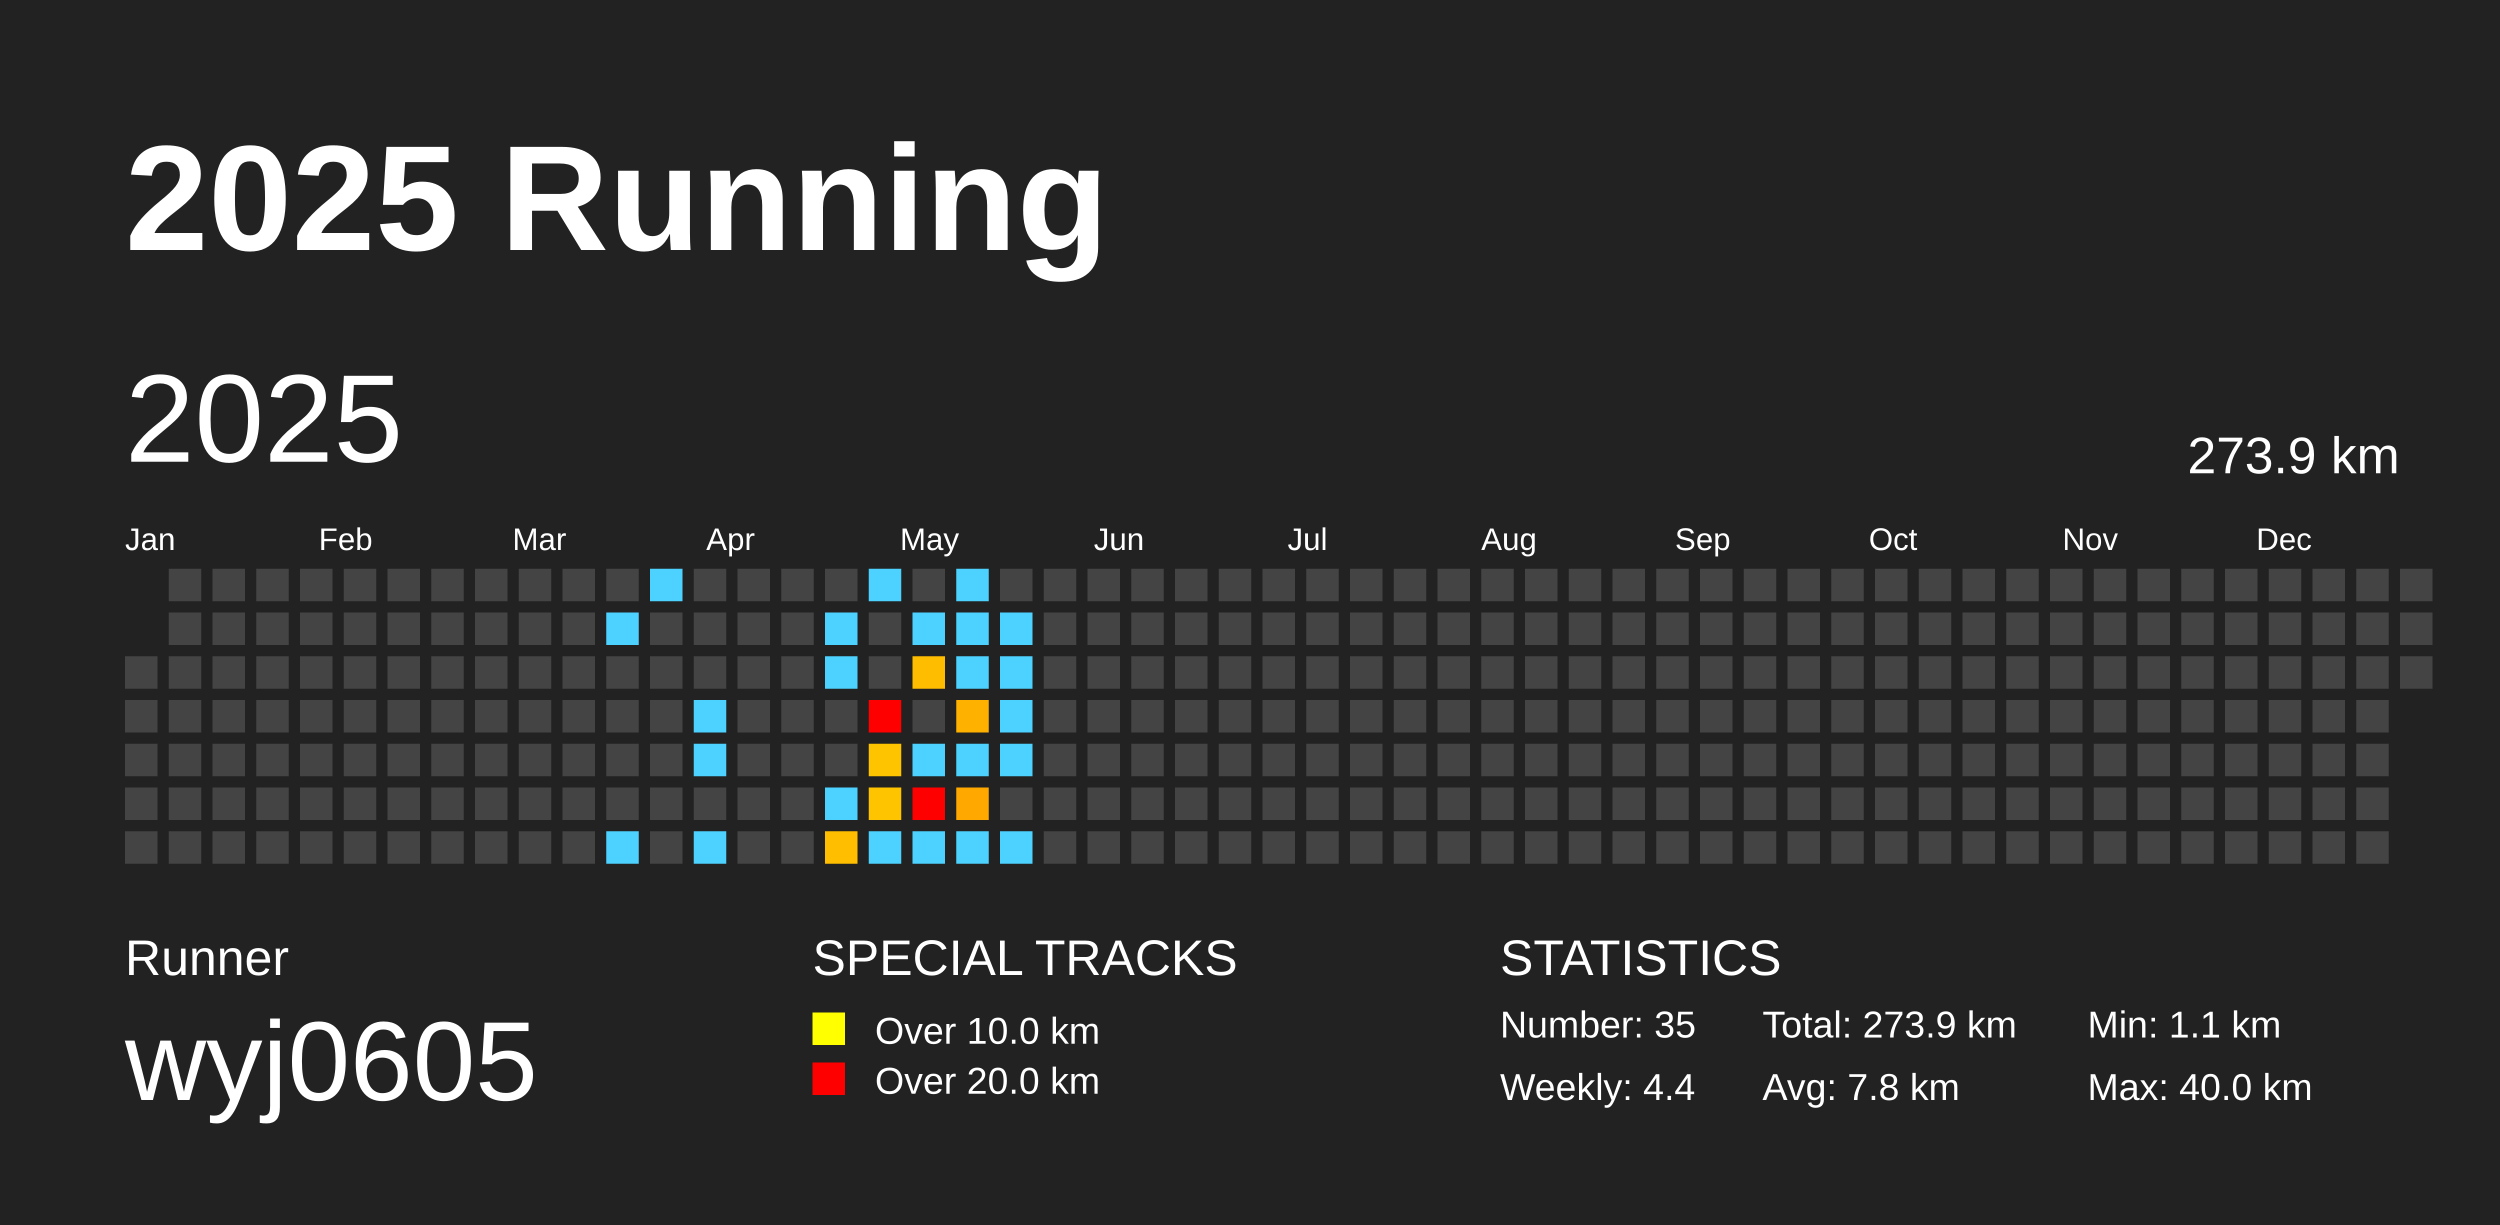
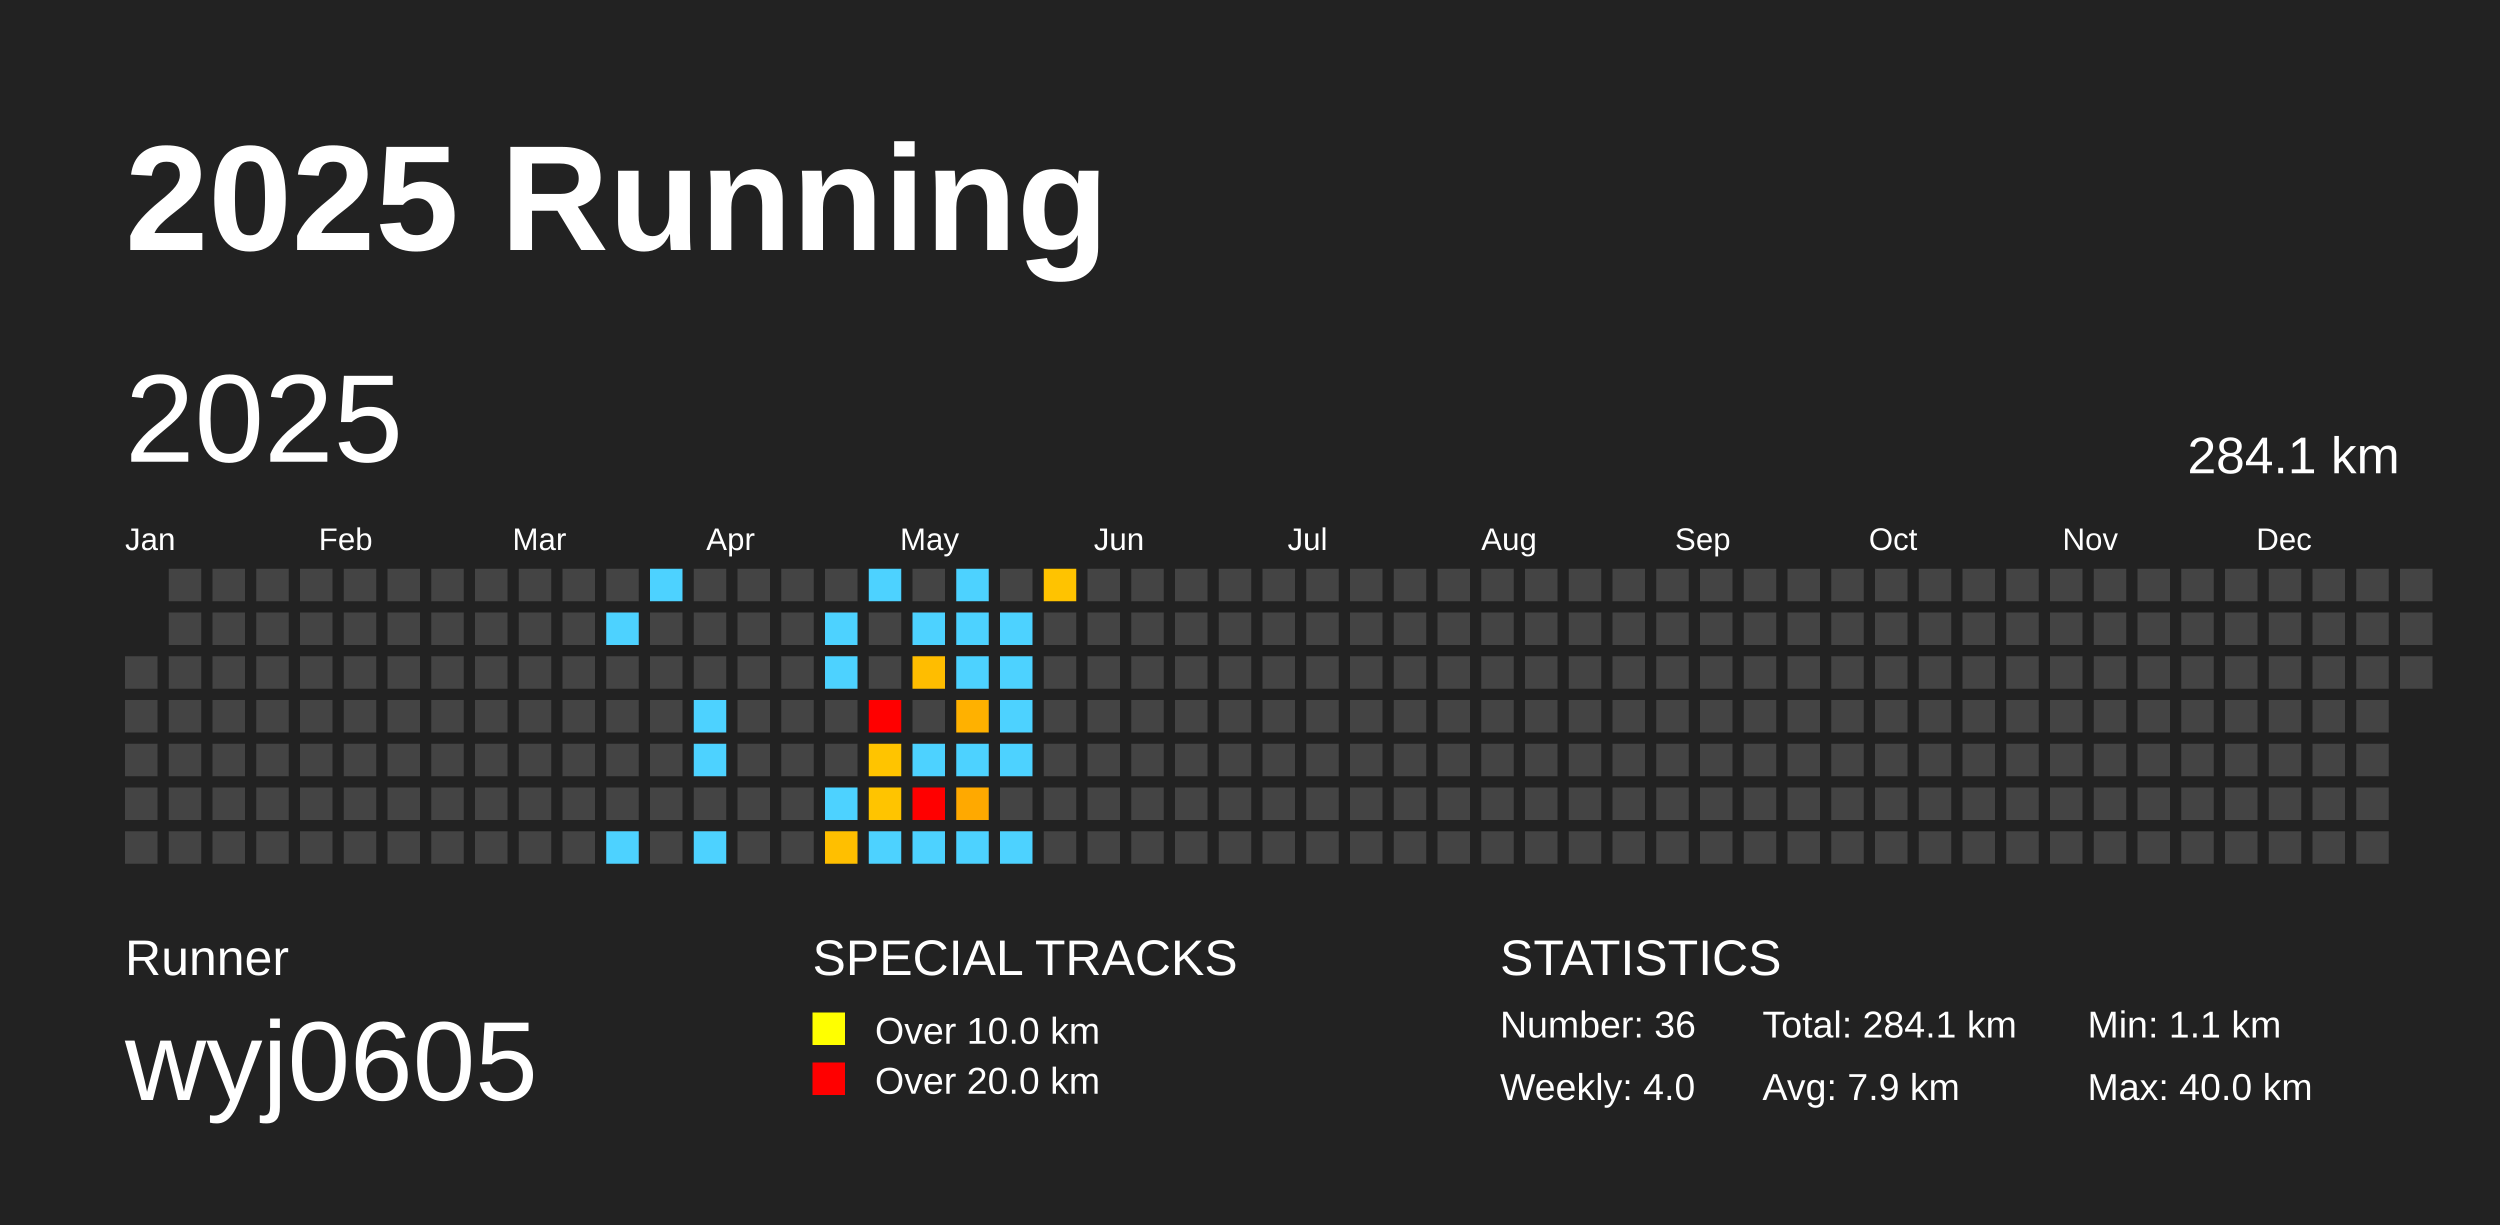
<svg xmlns="http://www.w3.org/2000/svg" baseProfile="full" height="98mm" version="1.1" viewBox="0,0,200,98" width="200mm">
  <defs />
  <rect fill="#222222" height="98" width="200" x="0" y="0" />
  <text fill="#FFFFFF" style="font-size:12px; font-family:Arial; font-weight:bold;" x="10" y="20">2025 Running</text>
  <text fill="#FFFFFF" style="font-size:4px; font-family:Arial" x="10" y="78">Runner</text>
  <text fill="#FFFFFF" style="font-size:9px; font-family:Arial" x="10" y="88">wyj0605</text>
  <text fill="#FFFFFF" style="font-size:4px; font-family:Arial" x="65" y="78">SPECIAL TRACKS</text>
  <rect fill="yellow" height="2.6" width="2.6" x="65" y="81" />
  <text fill="#FFFFFF" style="font-size:3px; font-family:Arial" x="70" y="83.5">Over 10.0 km</text>
  <rect fill="red" height="2.6" width="2.6" x="65" y="85" />
  <text fill="#FFFFFF" style="font-size:3px; font-family:Arial" x="70" y="87.5">Over 20.0 km</text>
  <text fill="#FFFFFF" style="font-size:4px; font-family:Arial" x="120" y="78">STATISTICS</text>
-   <text fill="#FFFFFF" style="font-size:3px; font-family:Arial" x="120" y="83">Number: 35</text>
-   <text fill="#FFFFFF" style="font-size:3px; font-family:Arial" x="120" y="88">Weekly: 4.4</text>
-   <text fill="#FFFFFF" style="font-size:3px; font-family:Arial" x="141" y="83">Total: 273.9 km</text>
-   <text fill="#FFFFFF" style="font-size:3px; font-family:Arial" x="141" y="88">Avg: 7.8 km</text>
+   <text fill="#FFFFFF" style="font-size:3px; font-family:Arial" x="120" y="83">Number: 36</text>
+   <text fill="#FFFFFF" style="font-size:3px; font-family:Arial" x="120" y="88">Weekly: 4.0</text>
+   <text fill="#FFFFFF" style="font-size:3px; font-family:Arial" x="141" y="83">Total: 284.1 km</text>
+   <text fill="#FFFFFF" style="font-size:3px; font-family:Arial" x="141" y="88">Avg: 7.9 km</text>
  <text fill="#FFFFFF" style="font-size:3px; font-family:Arial" x="167" y="83">Min: 1.1 km</text>
  <text fill="#FFFFFF" style="font-size:3px; font-family:Arial" x="167" y="88">Max: 40.0 km</text>
  <text dominant-baseline="hanging" fill="#FFFFFF" style="font-size:10.0px; font-family:Arial;" x="10" y="30">2025</text>
-   <text dominant-baseline="hanging" fill="#FFFFFF" style="font-size:4.125px; font-family:Arial;" x="175" y="35">273.9 km</text>
+   <text dominant-baseline="hanging" fill="#FFFFFF" style="font-size:4.125px; font-family:Arial;" x="175" y="35">284.1 km</text>
  <text fill="#FFFFFF" style="font-size:2.5px; font-family:Arial" x="10.0" y="44">Jan</text>
  <text fill="#FFFFFF" style="font-size:2.5px; font-family:Arial" x="25.5" y="44">Feb</text>
  <text fill="#FFFFFF" style="font-size:2.5px; font-family:Arial" x="41.0" y="44">Mar</text>
  <text fill="#FFFFFF" style="font-size:2.5px; font-family:Arial" x="56.5" y="44">Apr</text>
  <text fill="#FFFFFF" style="font-size:2.5px; font-family:Arial" x="72.0" y="44">May</text>
  <text fill="#FFFFFF" style="font-size:2.5px; font-family:Arial" x="87.5" y="44">Jun</text>
  <text fill="#FFFFFF" style="font-size:2.5px; font-family:Arial" x="103.0" y="44">Jul</text>
  <text fill="#FFFFFF" style="font-size:2.5px; font-family:Arial" x="118.5" y="44">Aug</text>
  <text fill="#FFFFFF" style="font-size:2.5px; font-family:Arial" x="134.0" y="44">Sep</text>
  <text fill="#FFFFFF" style="font-size:2.5px; font-family:Arial" x="149.5" y="44">Oct</text>
  <text fill="#FFFFFF" style="font-size:2.5px; font-family:Arial" x="165.0" y="44">Nov</text>
  <text fill="#FFFFFF" style="font-size:2.5px; font-family:Arial" x="180.5" y="44">Dec</text>
  <rect fill="#444444" height="2.6" width="2.6" x="10.0" y="52.5" />
  <rect fill="#444444" height="2.6" width="2.6" x="10.0" y="56.0" />
  <rect fill="#444444" height="2.6" width="2.6" x="10.0" y="59.5" />
  <rect fill="#444444" height="2.6" width="2.6" x="10.0" y="63.0" />
  <rect fill="#444444" height="2.6" width="2.6" x="10.0" y="66.5" />
  <rect fill="#444444" height="2.6" width="2.6" x="13.5" y="45.5" />
  <rect fill="#444444" height="2.6" width="2.6" x="13.5" y="49.0" />
  <rect fill="#444444" height="2.6" width="2.6" x="13.5" y="52.5" />
  <rect fill="#444444" height="2.6" width="2.6" x="13.5" y="56.0" />
  <rect fill="#444444" height="2.6" width="2.6" x="13.5" y="59.5" />
  <rect fill="#444444" height="2.6" width="2.6" x="13.5" y="63.0" />
  <rect fill="#444444" height="2.6" width="2.6" x="13.5" y="66.5" />
  <rect fill="#444444" height="2.6" width="2.6" x="17.0" y="45.5" />
  <rect fill="#444444" height="2.6" width="2.6" x="17.0" y="49.0" />
  <rect fill="#444444" height="2.6" width="2.6" x="17.0" y="52.5" />
  <rect fill="#444444" height="2.6" width="2.6" x="17.0" y="56.0" />
  <rect fill="#444444" height="2.6" width="2.6" x="17.0" y="59.5" />
  <rect fill="#444444" height="2.6" width="2.6" x="17.0" y="63.0" />
  <rect fill="#444444" height="2.6" width="2.6" x="17.0" y="66.5" />
  <rect fill="#444444" height="2.6" width="2.6" x="20.5" y="45.5" />
  <rect fill="#444444" height="2.6" width="2.6" x="20.5" y="49.0" />
  <rect fill="#444444" height="2.6" width="2.6" x="20.5" y="52.5" />
  <rect fill="#444444" height="2.6" width="2.6" x="20.5" y="56.0" />
  <rect fill="#444444" height="2.6" width="2.6" x="20.5" y="59.5" />
  <rect fill="#444444" height="2.6" width="2.6" x="20.5" y="63.0" />
  <rect fill="#444444" height="2.6" width="2.6" x="20.5" y="66.5" />
  <rect fill="#444444" height="2.6" width="2.6" x="24.0" y="45.5" />
  <rect fill="#444444" height="2.6" width="2.6" x="24.0" y="49.0" />
  <rect fill="#444444" height="2.6" width="2.6" x="24.0" y="52.5" />
  <rect fill="#444444" height="2.6" width="2.6" x="24.0" y="56.0" />
  <rect fill="#444444" height="2.6" width="2.6" x="24.0" y="59.5" />
  <rect fill="#444444" height="2.6" width="2.6" x="24.0" y="63.0" />
  <rect fill="#444444" height="2.6" width="2.6" x="24.0" y="66.5" />
  <rect fill="#444444" height="2.6" width="2.6" x="27.5" y="45.5" />
  <rect fill="#444444" height="2.6" width="2.6" x="27.5" y="49.0" />
  <rect fill="#444444" height="2.6" width="2.6" x="27.5" y="52.5" />
  <rect fill="#444444" height="2.6" width="2.6" x="27.5" y="56.0" />
  <rect fill="#444444" height="2.6" width="2.6" x="27.5" y="59.5" />
  <rect fill="#444444" height="2.6" width="2.6" x="27.5" y="63.0" />
  <rect fill="#444444" height="2.6" width="2.6" x="27.5" y="66.5" />
  <rect fill="#444444" height="2.6" width="2.6" x="31.0" y="45.5" />
  <rect fill="#444444" height="2.6" width="2.6" x="31.0" y="49.0" />
  <rect fill="#444444" height="2.6" width="2.6" x="31.0" y="52.5" />
  <rect fill="#444444" height="2.6" width="2.6" x="31.0" y="56.0" />
  <rect fill="#444444" height="2.6" width="2.6" x="31.0" y="59.5" />
  <rect fill="#444444" height="2.6" width="2.6" x="31.0" y="63.0" />
  <rect fill="#444444" height="2.6" width="2.6" x="31.0" y="66.5" />
  <rect fill="#444444" height="2.6" width="2.6" x="34.5" y="45.5" />
  <rect fill="#444444" height="2.6" width="2.6" x="34.5" y="49.0" />
  <rect fill="#444444" height="2.6" width="2.6" x="34.5" y="52.5" />
  <rect fill="#444444" height="2.6" width="2.6" x="34.5" y="56.0" />
  <rect fill="#444444" height="2.6" width="2.6" x="34.5" y="59.5" />
  <rect fill="#444444" height="2.6" width="2.6" x="34.5" y="63.0" />
  <rect fill="#444444" height="2.6" width="2.6" x="34.5" y="66.5" />
  <rect fill="#444444" height="2.6" width="2.6" x="38.0" y="45.5" />
  <rect fill="#444444" height="2.6" width="2.6" x="38.0" y="49.0" />
  <rect fill="#444444" height="2.6" width="2.6" x="38.0" y="52.5" />
  <rect fill="#444444" height="2.6" width="2.6" x="38.0" y="56.0" />
  <rect fill="#444444" height="2.6" width="2.6" x="38.0" y="59.5" />
  <rect fill="#444444" height="2.6" width="2.6" x="38.0" y="63.0" />
  <rect fill="#444444" height="2.6" width="2.6" x="38.0" y="66.5" />
  <rect fill="#444444" height="2.6" width="2.6" x="41.5" y="45.5" />
  <rect fill="#444444" height="2.6" width="2.6" x="41.5" y="49.0" />
  <rect fill="#444444" height="2.6" width="2.6" x="41.5" y="52.5" />
  <rect fill="#444444" height="2.6" width="2.6" x="41.5" y="56.0" />
  <rect fill="#444444" height="2.6" width="2.6" x="41.5" y="59.5" />
  <rect fill="#444444" height="2.6" width="2.6" x="41.5" y="63.0" />
  <rect fill="#444444" height="2.6" width="2.6" x="41.5" y="66.5" />
  <rect fill="#444444" height="2.6" width="2.6" x="45.0" y="45.5" />
  <rect fill="#444444" height="2.6" width="2.6" x="45.0" y="49.0" />
  <rect fill="#444444" height="2.6" width="2.6" x="45.0" y="52.5" />
  <rect fill="#444444" height="2.6" width="2.6" x="45.0" y="56.0" />
  <rect fill="#444444" height="2.6" width="2.6" x="45.0" y="59.5" />
  <rect fill="#444444" height="2.6" width="2.6" x="45.0" y="63.0" />
  <rect fill="#444444" height="2.6" width="2.6" x="45.0" y="66.5" />
  <rect fill="#444444" height="2.6" width="2.6" x="48.5" y="45.5" />
  <rect fill="#4dd2ff" height="2.6" width="2.6" x="48.5" y="49.0" />
  <rect fill="#444444" height="2.6" width="2.6" x="48.5" y="52.5" />
  <rect fill="#444444" height="2.6" width="2.6" x="48.5" y="56.0" />
  <rect fill="#444444" height="2.6" width="2.6" x="48.5" y="59.5" />
  <rect fill="#444444" height="2.6" width="2.6" x="48.5" y="63.0" />
  <rect fill="#4dd2ff" height="2.6" width="2.6" x="48.5" y="66.5" />
  <rect fill="#4dd2ff" height="2.6" width="2.6" x="52.0" y="45.5" />
  <rect fill="#444444" height="2.6" width="2.6" x="52.0" y="49.0" />
  <rect fill="#444444" height="2.6" width="2.6" x="52.0" y="52.5" />
  <rect fill="#444444" height="2.6" width="2.6" x="52.0" y="56.0" />
  <rect fill="#444444" height="2.6" width="2.6" x="52.0" y="59.5" />
  <rect fill="#444444" height="2.6" width="2.6" x="52.0" y="63.0" />
  <rect fill="#444444" height="2.6" width="2.6" x="52.0" y="66.5" />
  <rect fill="#444444" height="2.6" width="2.6" x="55.5" y="45.5" />
  <rect fill="#444444" height="2.6" width="2.6" x="55.5" y="49.0" />
  <rect fill="#444444" height="2.6" width="2.6" x="55.5" y="52.5" />
  <rect fill="#4dd2ff" height="2.6" width="2.6" x="55.5" y="56.0" />
  <rect fill="#4dd2ff" height="2.6" width="2.6" x="55.5" y="59.5" />
  <rect fill="#444444" height="2.6" width="2.6" x="55.5" y="63.0" />
  <rect fill="#4dd2ff" height="2.6" width="2.6" x="55.5" y="66.5" />
  <rect fill="#444444" height="2.6" width="2.6" x="59.0" y="45.5" />
  <rect fill="#444444" height="2.6" width="2.6" x="59.0" y="49.0" />
  <rect fill="#444444" height="2.6" width="2.6" x="59.0" y="52.5" />
  <rect fill="#444444" height="2.6" width="2.6" x="59.0" y="56.0" />
  <rect fill="#444444" height="2.6" width="2.6" x="59.0" y="59.5" />
  <rect fill="#444444" height="2.6" width="2.6" x="59.0" y="63.0" />
  <rect fill="#444444" height="2.6" width="2.6" x="59.0" y="66.5" />
  <rect fill="#444444" height="2.6" width="2.6" x="62.5" y="45.5" />
  <rect fill="#444444" height="2.6" width="2.6" x="62.5" y="49.0" />
  <rect fill="#444444" height="2.6" width="2.6" x="62.5" y="52.5" />
  <rect fill="#444444" height="2.6" width="2.6" x="62.5" y="56.0" />
  <rect fill="#444444" height="2.6" width="2.6" x="62.5" y="59.5" />
  <rect fill="#444444" height="2.6" width="2.6" x="62.5" y="63.0" />
  <rect fill="#444444" height="2.6" width="2.6" x="62.5" y="66.5" />
  <rect fill="#444444" height="2.6" width="2.6" x="66.0" y="45.5" />
  <rect fill="#4dd2ff" height="2.6" width="2.6" x="66.0" y="49.0" />
  <rect fill="#4dd2ff" height="2.6" width="2.6" x="66.0" y="52.5" />
  <rect fill="#444444" height="2.6" width="2.6" x="66.0" y="56.0" />
  <rect fill="#444444" height="2.6" width="2.6" x="66.0" y="59.5" />
  <rect fill="#4dd2ff" height="2.6" width="2.6" x="66.0" y="63.0" />
  <rect fill="#ffbf00" height="2.6" width="2.6" x="66.0" y="66.5" />
  <rect fill="#4dd2ff" height="2.6" width="2.6" x="69.5" y="45.5" />
  <rect fill="#444444" height="2.6" width="2.6" x="69.5" y="49.0" />
  <rect fill="#444444" height="2.6" width="2.6" x="69.5" y="52.5" />
  <rect fill="red" height="2.6" width="2.6" x="69.5" y="56.0" />
  <rect fill="#ffc400" height="2.6" width="2.6" x="69.5" y="59.5" />
  <rect fill="#ffc400" height="2.6" width="2.6" x="69.5" y="63.0" />
  <rect fill="#4dd2ff" height="2.6" width="2.6" x="69.5" y="66.5" />
  <rect fill="#444444" height="2.6" width="2.6" x="73.0" y="45.5" />
  <rect fill="#4dd2ff" height="2.6" width="2.6" x="73.0" y="49.0" />
  <rect fill="#ffbd00" height="2.6" width="2.6" x="73.0" y="52.5" />
  <rect fill="#444444" height="2.6" width="2.6" x="73.0" y="56.0" />
  <rect fill="#4dd2ff" height="2.6" width="2.6" x="73.0" y="59.5" />
  <rect fill="red" height="2.6" width="2.6" x="73.0" y="63.0" />
  <rect fill="#4dd2ff" height="2.6" width="2.6" x="73.0" y="66.5" />
  <rect fill="#4dd2ff" height="2.6" width="2.6" x="76.5" y="45.5" />
  <rect fill="#4dd2ff" height="2.6" width="2.6" x="76.5" y="49.0" />
  <rect fill="#4dd2ff" height="2.6" width="2.6" x="76.5" y="52.5" />
  <rect fill="#ffb100" height="2.6" width="2.6" x="76.5" y="56.0" />
  <rect fill="#4dd2ff" height="2.6" width="2.6" x="76.5" y="59.5" />
  <rect fill="#ffa900" height="2.6" width="2.6" x="76.5" y="63.0" />
  <rect fill="#4dd2ff" height="2.6" width="2.6" x="76.5" y="66.5" />
  <rect fill="#444444" height="2.6" width="2.6" x="80.0" y="45.5" />
  <rect fill="#4dd2ff" height="2.6" width="2.6" x="80.0" y="49.0" />
  <rect fill="#4dd2ff" height="2.6" width="2.6" x="80.0" y="52.5" />
  <rect fill="#4dd2ff" height="2.6" width="2.6" x="80.0" y="56.0" />
  <rect fill="#4dd2ff" height="2.6" width="2.6" x="80.0" y="59.5" />
  <rect fill="#444444" height="2.6" width="2.6" x="80.0" y="63.0" />
  <rect fill="#4dd2ff" height="2.6" width="2.6" x="80.0" y="66.5" />
-   <rect fill="#444444" height="2.6" width="2.6" x="83.5" y="45.5" />
+   <rect fill="#ffc300" height="2.6" width="2.6" x="83.5" y="45.5" />
  <rect fill="#444444" height="2.6" width="2.6" x="83.5" y="49.0" />
  <rect fill="#444444" height="2.6" width="2.6" x="83.5" y="52.5" />
  <rect fill="#444444" height="2.6" width="2.6" x="83.5" y="56.0" />
  <rect fill="#444444" height="2.6" width="2.6" x="83.5" y="59.5" />
  <rect fill="#444444" height="2.6" width="2.6" x="83.5" y="63.0" />
  <rect fill="#444444" height="2.6" width="2.6" x="83.5" y="66.5" />
  <rect fill="#444444" height="2.6" width="2.6" x="87.0" y="45.5" />
  <rect fill="#444444" height="2.6" width="2.6" x="87.0" y="49.0" />
  <rect fill="#444444" height="2.6" width="2.6" x="87.0" y="52.5" />
  <rect fill="#444444" height="2.6" width="2.6" x="87.0" y="56.0" />
  <rect fill="#444444" height="2.6" width="2.6" x="87.0" y="59.5" />
  <rect fill="#444444" height="2.6" width="2.6" x="87.0" y="63.0" />
  <rect fill="#444444" height="2.6" width="2.6" x="87.0" y="66.5" />
  <rect fill="#444444" height="2.6" width="2.6" x="90.5" y="45.5" />
  <rect fill="#444444" height="2.6" width="2.6" x="90.5" y="49.0" />
  <rect fill="#444444" height="2.6" width="2.6" x="90.5" y="52.5" />
  <rect fill="#444444" height="2.6" width="2.6" x="90.5" y="56.0" />
  <rect fill="#444444" height="2.6" width="2.6" x="90.5" y="59.5" />
  <rect fill="#444444" height="2.6" width="2.6" x="90.5" y="63.0" />
  <rect fill="#444444" height="2.6" width="2.6" x="90.5" y="66.5" />
  <rect fill="#444444" height="2.6" width="2.6" x="94.0" y="45.5" />
  <rect fill="#444444" height="2.6" width="2.6" x="94.0" y="49.0" />
  <rect fill="#444444" height="2.6" width="2.6" x="94.0" y="52.5" />
  <rect fill="#444444" height="2.6" width="2.6" x="94.0" y="56.0" />
  <rect fill="#444444" height="2.6" width="2.6" x="94.0" y="59.5" />
  <rect fill="#444444" height="2.6" width="2.6" x="94.0" y="63.0" />
  <rect fill="#444444" height="2.6" width="2.6" x="94.0" y="66.5" />
  <rect fill="#444444" height="2.6" width="2.6" x="97.5" y="45.5" />
  <rect fill="#444444" height="2.6" width="2.6" x="97.5" y="49.0" />
  <rect fill="#444444" height="2.6" width="2.6" x="97.5" y="52.5" />
  <rect fill="#444444" height="2.6" width="2.6" x="97.5" y="56.0" />
  <rect fill="#444444" height="2.6" width="2.6" x="97.5" y="59.5" />
  <rect fill="#444444" height="2.6" width="2.6" x="97.5" y="63.0" />
  <rect fill="#444444" height="2.6" width="2.6" x="97.5" y="66.5" />
  <rect fill="#444444" height="2.6" width="2.6" x="101.0" y="45.5" />
  <rect fill="#444444" height="2.6" width="2.6" x="101.0" y="49.0" />
  <rect fill="#444444" height="2.6" width="2.6" x="101.0" y="52.5" />
  <rect fill="#444444" height="2.6" width="2.6" x="101.0" y="56.0" />
  <rect fill="#444444" height="2.6" width="2.6" x="101.0" y="59.5" />
  <rect fill="#444444" height="2.6" width="2.6" x="101.0" y="63.0" />
  <rect fill="#444444" height="2.6" width="2.6" x="101.0" y="66.5" />
  <rect fill="#444444" height="2.6" width="2.6" x="104.5" y="45.5" />
  <rect fill="#444444" height="2.6" width="2.6" x="104.5" y="49.0" />
  <rect fill="#444444" height="2.6" width="2.6" x="104.5" y="52.5" />
  <rect fill="#444444" height="2.6" width="2.6" x="104.5" y="56.0" />
  <rect fill="#444444" height="2.6" width="2.6" x="104.5" y="59.5" />
  <rect fill="#444444" height="2.6" width="2.6" x="104.5" y="63.0" />
  <rect fill="#444444" height="2.6" width="2.6" x="104.5" y="66.5" />
  <rect fill="#444444" height="2.6" width="2.6" x="108.0" y="45.5" />
  <rect fill="#444444" height="2.6" width="2.6" x="108.0" y="49.0" />
  <rect fill="#444444" height="2.6" width="2.6" x="108.0" y="52.5" />
  <rect fill="#444444" height="2.6" width="2.6" x="108.0" y="56.0" />
  <rect fill="#444444" height="2.6" width="2.6" x="108.0" y="59.5" />
  <rect fill="#444444" height="2.6" width="2.6" x="108.0" y="63.0" />
  <rect fill="#444444" height="2.6" width="2.6" x="108.0" y="66.5" />
  <rect fill="#444444" height="2.6" width="2.6" x="111.5" y="45.5" />
  <rect fill="#444444" height="2.6" width="2.6" x="111.5" y="49.0" />
  <rect fill="#444444" height="2.6" width="2.6" x="111.5" y="52.5" />
  <rect fill="#444444" height="2.6" width="2.6" x="111.5" y="56.0" />
  <rect fill="#444444" height="2.6" width="2.6" x="111.5" y="59.5" />
  <rect fill="#444444" height="2.6" width="2.6" x="111.5" y="63.0" />
  <rect fill="#444444" height="2.6" width="2.6" x="111.5" y="66.5" />
  <rect fill="#444444" height="2.6" width="2.6" x="115.0" y="45.5" />
  <rect fill="#444444" height="2.6" width="2.6" x="115.0" y="49.0" />
  <rect fill="#444444" height="2.6" width="2.6" x="115.0" y="52.5" />
  <rect fill="#444444" height="2.6" width="2.6" x="115.0" y="56.0" />
  <rect fill="#444444" height="2.6" width="2.6" x="115.0" y="59.5" />
  <rect fill="#444444" height="2.6" width="2.6" x="115.0" y="63.0" />
  <rect fill="#444444" height="2.6" width="2.6" x="115.0" y="66.5" />
  <rect fill="#444444" height="2.6" width="2.6" x="118.5" y="45.5" />
  <rect fill="#444444" height="2.6" width="2.6" x="118.5" y="49.0" />
  <rect fill="#444444" height="2.6" width="2.6" x="118.5" y="52.5" />
  <rect fill="#444444" height="2.6" width="2.6" x="118.5" y="56.0" />
  <rect fill="#444444" height="2.6" width="2.6" x="118.5" y="59.5" />
  <rect fill="#444444" height="2.6" width="2.6" x="118.5" y="63.0" />
  <rect fill="#444444" height="2.6" width="2.6" x="118.5" y="66.5" />
  <rect fill="#444444" height="2.6" width="2.6" x="122.0" y="45.5" />
  <rect fill="#444444" height="2.6" width="2.6" x="122.0" y="49.0" />
  <rect fill="#444444" height="2.6" width="2.6" x="122.0" y="52.5" />
  <rect fill="#444444" height="2.6" width="2.6" x="122.0" y="56.0" />
  <rect fill="#444444" height="2.6" width="2.6" x="122.0" y="59.5" />
  <rect fill="#444444" height="2.6" width="2.6" x="122.0" y="63.0" />
  <rect fill="#444444" height="2.6" width="2.6" x="122.0" y="66.5" />
  <rect fill="#444444" height="2.6" width="2.6" x="125.5" y="45.5" />
  <rect fill="#444444" height="2.6" width="2.6" x="125.5" y="49.0" />
  <rect fill="#444444" height="2.6" width="2.6" x="125.5" y="52.5" />
  <rect fill="#444444" height="2.6" width="2.6" x="125.5" y="56.0" />
  <rect fill="#444444" height="2.6" width="2.6" x="125.5" y="59.5" />
  <rect fill="#444444" height="2.6" width="2.6" x="125.5" y="63.0" />
  <rect fill="#444444" height="2.6" width="2.6" x="125.5" y="66.5" />
  <rect fill="#444444" height="2.6" width="2.6" x="129.0" y="45.5" />
  <rect fill="#444444" height="2.6" width="2.6" x="129.0" y="49.0" />
  <rect fill="#444444" height="2.6" width="2.6" x="129.0" y="52.5" />
  <rect fill="#444444" height="2.6" width="2.6" x="129.0" y="56.0" />
  <rect fill="#444444" height="2.6" width="2.6" x="129.0" y="59.5" />
  <rect fill="#444444" height="2.6" width="2.6" x="129.0" y="63.0" />
  <rect fill="#444444" height="2.6" width="2.6" x="129.0" y="66.5" />
  <rect fill="#444444" height="2.6" width="2.6" x="132.5" y="45.5" />
  <rect fill="#444444" height="2.6" width="2.6" x="132.5" y="49.0" />
  <rect fill="#444444" height="2.6" width="2.6" x="132.5" y="52.5" />
  <rect fill="#444444" height="2.6" width="2.6" x="132.5" y="56.0" />
  <rect fill="#444444" height="2.6" width="2.6" x="132.5" y="59.5" />
  <rect fill="#444444" height="2.6" width="2.6" x="132.5" y="63.0" />
  <rect fill="#444444" height="2.6" width="2.6" x="132.5" y="66.5" />
  <rect fill="#444444" height="2.6" width="2.6" x="136.0" y="45.5" />
  <rect fill="#444444" height="2.6" width="2.6" x="136.0" y="49.0" />
  <rect fill="#444444" height="2.6" width="2.6" x="136.0" y="52.5" />
  <rect fill="#444444" height="2.6" width="2.6" x="136.0" y="56.0" />
  <rect fill="#444444" height="2.6" width="2.6" x="136.0" y="59.5" />
  <rect fill="#444444" height="2.6" width="2.6" x="136.0" y="63.0" />
  <rect fill="#444444" height="2.6" width="2.6" x="136.0" y="66.5" />
  <rect fill="#444444" height="2.6" width="2.6" x="139.5" y="45.5" />
  <rect fill="#444444" height="2.6" width="2.6" x="139.5" y="49.0" />
  <rect fill="#444444" height="2.6" width="2.6" x="139.5" y="52.5" />
  <rect fill="#444444" height="2.6" width="2.6" x="139.5" y="56.0" />
  <rect fill="#444444" height="2.6" width="2.6" x="139.5" y="59.5" />
  <rect fill="#444444" height="2.6" width="2.6" x="139.5" y="63.0" />
  <rect fill="#444444" height="2.6" width="2.6" x="139.5" y="66.5" />
  <rect fill="#444444" height="2.6" width="2.6" x="143.0" y="45.5" />
  <rect fill="#444444" height="2.6" width="2.6" x="143.0" y="49.0" />
  <rect fill="#444444" height="2.6" width="2.6" x="143.0" y="52.5" />
  <rect fill="#444444" height="2.6" width="2.6" x="143.0" y="56.0" />
  <rect fill="#444444" height="2.6" width="2.6" x="143.0" y="59.5" />
  <rect fill="#444444" height="2.6" width="2.6" x="143.0" y="63.0" />
  <rect fill="#444444" height="2.6" width="2.6" x="143.0" y="66.5" />
  <rect fill="#444444" height="2.6" width="2.6" x="146.5" y="45.5" />
  <rect fill="#444444" height="2.6" width="2.6" x="146.5" y="49.0" />
  <rect fill="#444444" height="2.6" width="2.6" x="146.5" y="52.5" />
  <rect fill="#444444" height="2.6" width="2.6" x="146.5" y="56.0" />
  <rect fill="#444444" height="2.6" width="2.6" x="146.5" y="59.5" />
  <rect fill="#444444" height="2.6" width="2.6" x="146.5" y="63.0" />
  <rect fill="#444444" height="2.6" width="2.6" x="146.5" y="66.5" />
  <rect fill="#444444" height="2.6" width="2.6" x="150.0" y="45.5" />
  <rect fill="#444444" height="2.6" width="2.6" x="150.0" y="49.0" />
  <rect fill="#444444" height="2.6" width="2.6" x="150.0" y="52.5" />
  <rect fill="#444444" height="2.6" width="2.6" x="150.0" y="56.0" />
  <rect fill="#444444" height="2.6" width="2.6" x="150.0" y="59.5" />
  <rect fill="#444444" height="2.6" width="2.6" x="150.0" y="63.0" />
  <rect fill="#444444" height="2.6" width="2.6" x="150.0" y="66.5" />
  <rect fill="#444444" height="2.6" width="2.6" x="153.5" y="45.5" />
  <rect fill="#444444" height="2.6" width="2.6" x="153.5" y="49.0" />
  <rect fill="#444444" height="2.6" width="2.6" x="153.5" y="52.5" />
  <rect fill="#444444" height="2.6" width="2.6" x="153.5" y="56.0" />
  <rect fill="#444444" height="2.6" width="2.6" x="153.5" y="59.5" />
  <rect fill="#444444" height="2.6" width="2.6" x="153.5" y="63.0" />
  <rect fill="#444444" height="2.6" width="2.6" x="153.5" y="66.5" />
  <rect fill="#444444" height="2.6" width="2.6" x="157.0" y="45.5" />
  <rect fill="#444444" height="2.6" width="2.6" x="157.0" y="49.0" />
  <rect fill="#444444" height="2.6" width="2.6" x="157.0" y="52.5" />
  <rect fill="#444444" height="2.6" width="2.6" x="157.0" y="56.0" />
  <rect fill="#444444" height="2.6" width="2.6" x="157.0" y="59.5" />
  <rect fill="#444444" height="2.6" width="2.6" x="157.0" y="63.0" />
  <rect fill="#444444" height="2.6" width="2.6" x="157.0" y="66.5" />
  <rect fill="#444444" height="2.6" width="2.6" x="160.5" y="45.5" />
  <rect fill="#444444" height="2.6" width="2.6" x="160.5" y="49.0" />
  <rect fill="#444444" height="2.6" width="2.6" x="160.5" y="52.5" />
  <rect fill="#444444" height="2.6" width="2.6" x="160.5" y="56.0" />
  <rect fill="#444444" height="2.6" width="2.6" x="160.5" y="59.5" />
  <rect fill="#444444" height="2.6" width="2.6" x="160.5" y="63.0" />
  <rect fill="#444444" height="2.6" width="2.6" x="160.5" y="66.5" />
  <rect fill="#444444" height="2.6" width="2.6" x="164.0" y="45.5" />
  <rect fill="#444444" height="2.6" width="2.6" x="164.0" y="49.0" />
  <rect fill="#444444" height="2.6" width="2.6" x="164.0" y="52.5" />
  <rect fill="#444444" height="2.6" width="2.6" x="164.0" y="56.0" />
  <rect fill="#444444" height="2.6" width="2.6" x="164.0" y="59.5" />
  <rect fill="#444444" height="2.6" width="2.6" x="164.0" y="63.0" />
  <rect fill="#444444" height="2.6" width="2.6" x="164.0" y="66.5" />
  <rect fill="#444444" height="2.6" width="2.6" x="167.5" y="45.5" />
  <rect fill="#444444" height="2.6" width="2.6" x="167.5" y="49.0" />
  <rect fill="#444444" height="2.6" width="2.6" x="167.5" y="52.5" />
  <rect fill="#444444" height="2.6" width="2.6" x="167.5" y="56.0" />
  <rect fill="#444444" height="2.6" width="2.6" x="167.5" y="59.5" />
  <rect fill="#444444" height="2.6" width="2.6" x="167.5" y="63.0" />
  <rect fill="#444444" height="2.6" width="2.6" x="167.5" y="66.5" />
  <rect fill="#444444" height="2.6" width="2.6" x="171.0" y="45.5" />
  <rect fill="#444444" height="2.6" width="2.6" x="171.0" y="49.0" />
  <rect fill="#444444" height="2.6" width="2.6" x="171.0" y="52.5" />
  <rect fill="#444444" height="2.6" width="2.6" x="171.0" y="56.0" />
  <rect fill="#444444" height="2.6" width="2.6" x="171.0" y="59.5" />
  <rect fill="#444444" height="2.6" width="2.6" x="171.0" y="63.0" />
  <rect fill="#444444" height="2.6" width="2.6" x="171.0" y="66.5" />
  <rect fill="#444444" height="2.6" width="2.6" x="174.5" y="45.5" />
  <rect fill="#444444" height="2.6" width="2.6" x="174.5" y="49.0" />
  <rect fill="#444444" height="2.6" width="2.6" x="174.5" y="52.5" />
  <rect fill="#444444" height="2.6" width="2.6" x="174.5" y="56.0" />
  <rect fill="#444444" height="2.6" width="2.6" x="174.5" y="59.5" />
  <rect fill="#444444" height="2.6" width="2.6" x="174.5" y="63.0" />
  <rect fill="#444444" height="2.6" width="2.6" x="174.5" y="66.5" />
  <rect fill="#444444" height="2.6" width="2.6" x="178.0" y="45.5" />
  <rect fill="#444444" height="2.6" width="2.6" x="178.0" y="49.0" />
  <rect fill="#444444" height="2.6" width="2.6" x="178.0" y="52.5" />
  <rect fill="#444444" height="2.6" width="2.6" x="178.0" y="56.0" />
  <rect fill="#444444" height="2.6" width="2.6" x="178.0" y="59.5" />
  <rect fill="#444444" height="2.6" width="2.6" x="178.0" y="63.0" />
  <rect fill="#444444" height="2.6" width="2.6" x="178.0" y="66.5" />
  <rect fill="#444444" height="2.6" width="2.6" x="181.5" y="45.5" />
  <rect fill="#444444" height="2.6" width="2.6" x="181.5" y="49.0" />
  <rect fill="#444444" height="2.6" width="2.6" x="181.5" y="52.5" />
  <rect fill="#444444" height="2.6" width="2.6" x="181.5" y="56.0" />
  <rect fill="#444444" height="2.6" width="2.6" x="181.5" y="59.5" />
  <rect fill="#444444" height="2.6" width="2.6" x="181.5" y="63.0" />
  <rect fill="#444444" height="2.6" width="2.6" x="181.5" y="66.5" />
  <rect fill="#444444" height="2.6" width="2.6" x="185.0" y="45.5" />
  <rect fill="#444444" height="2.6" width="2.6" x="185.0" y="49.0" />
  <rect fill="#444444" height="2.6" width="2.6" x="185.0" y="52.5" />
  <rect fill="#444444" height="2.6" width="2.6" x="185.0" y="56.0" />
  <rect fill="#444444" height="2.6" width="2.6" x="185.0" y="59.5" />
  <rect fill="#444444" height="2.6" width="2.6" x="185.0" y="63.0" />
  <rect fill="#444444" height="2.6" width="2.6" x="185.0" y="66.5" />
  <rect fill="#444444" height="2.6" width="2.6" x="188.5" y="45.5" />
  <rect fill="#444444" height="2.6" width="2.6" x="188.5" y="49.0" />
  <rect fill="#444444" height="2.6" width="2.6" x="188.5" y="52.5" />
  <rect fill="#444444" height="2.6" width="2.6" x="188.5" y="56.0" />
  <rect fill="#444444" height="2.6" width="2.6" x="188.5" y="59.5" />
  <rect fill="#444444" height="2.6" width="2.6" x="188.5" y="63.0" />
  <rect fill="#444444" height="2.6" width="2.6" x="188.5" y="66.5" />
  <rect fill="#444444" height="2.6" width="2.6" x="192.0" y="45.5" />
  <rect fill="#444444" height="2.6" width="2.6" x="192.0" y="49.0" />
  <rect fill="#444444" height="2.6" width="2.6" x="192.0" y="52.5" />
</svg>
